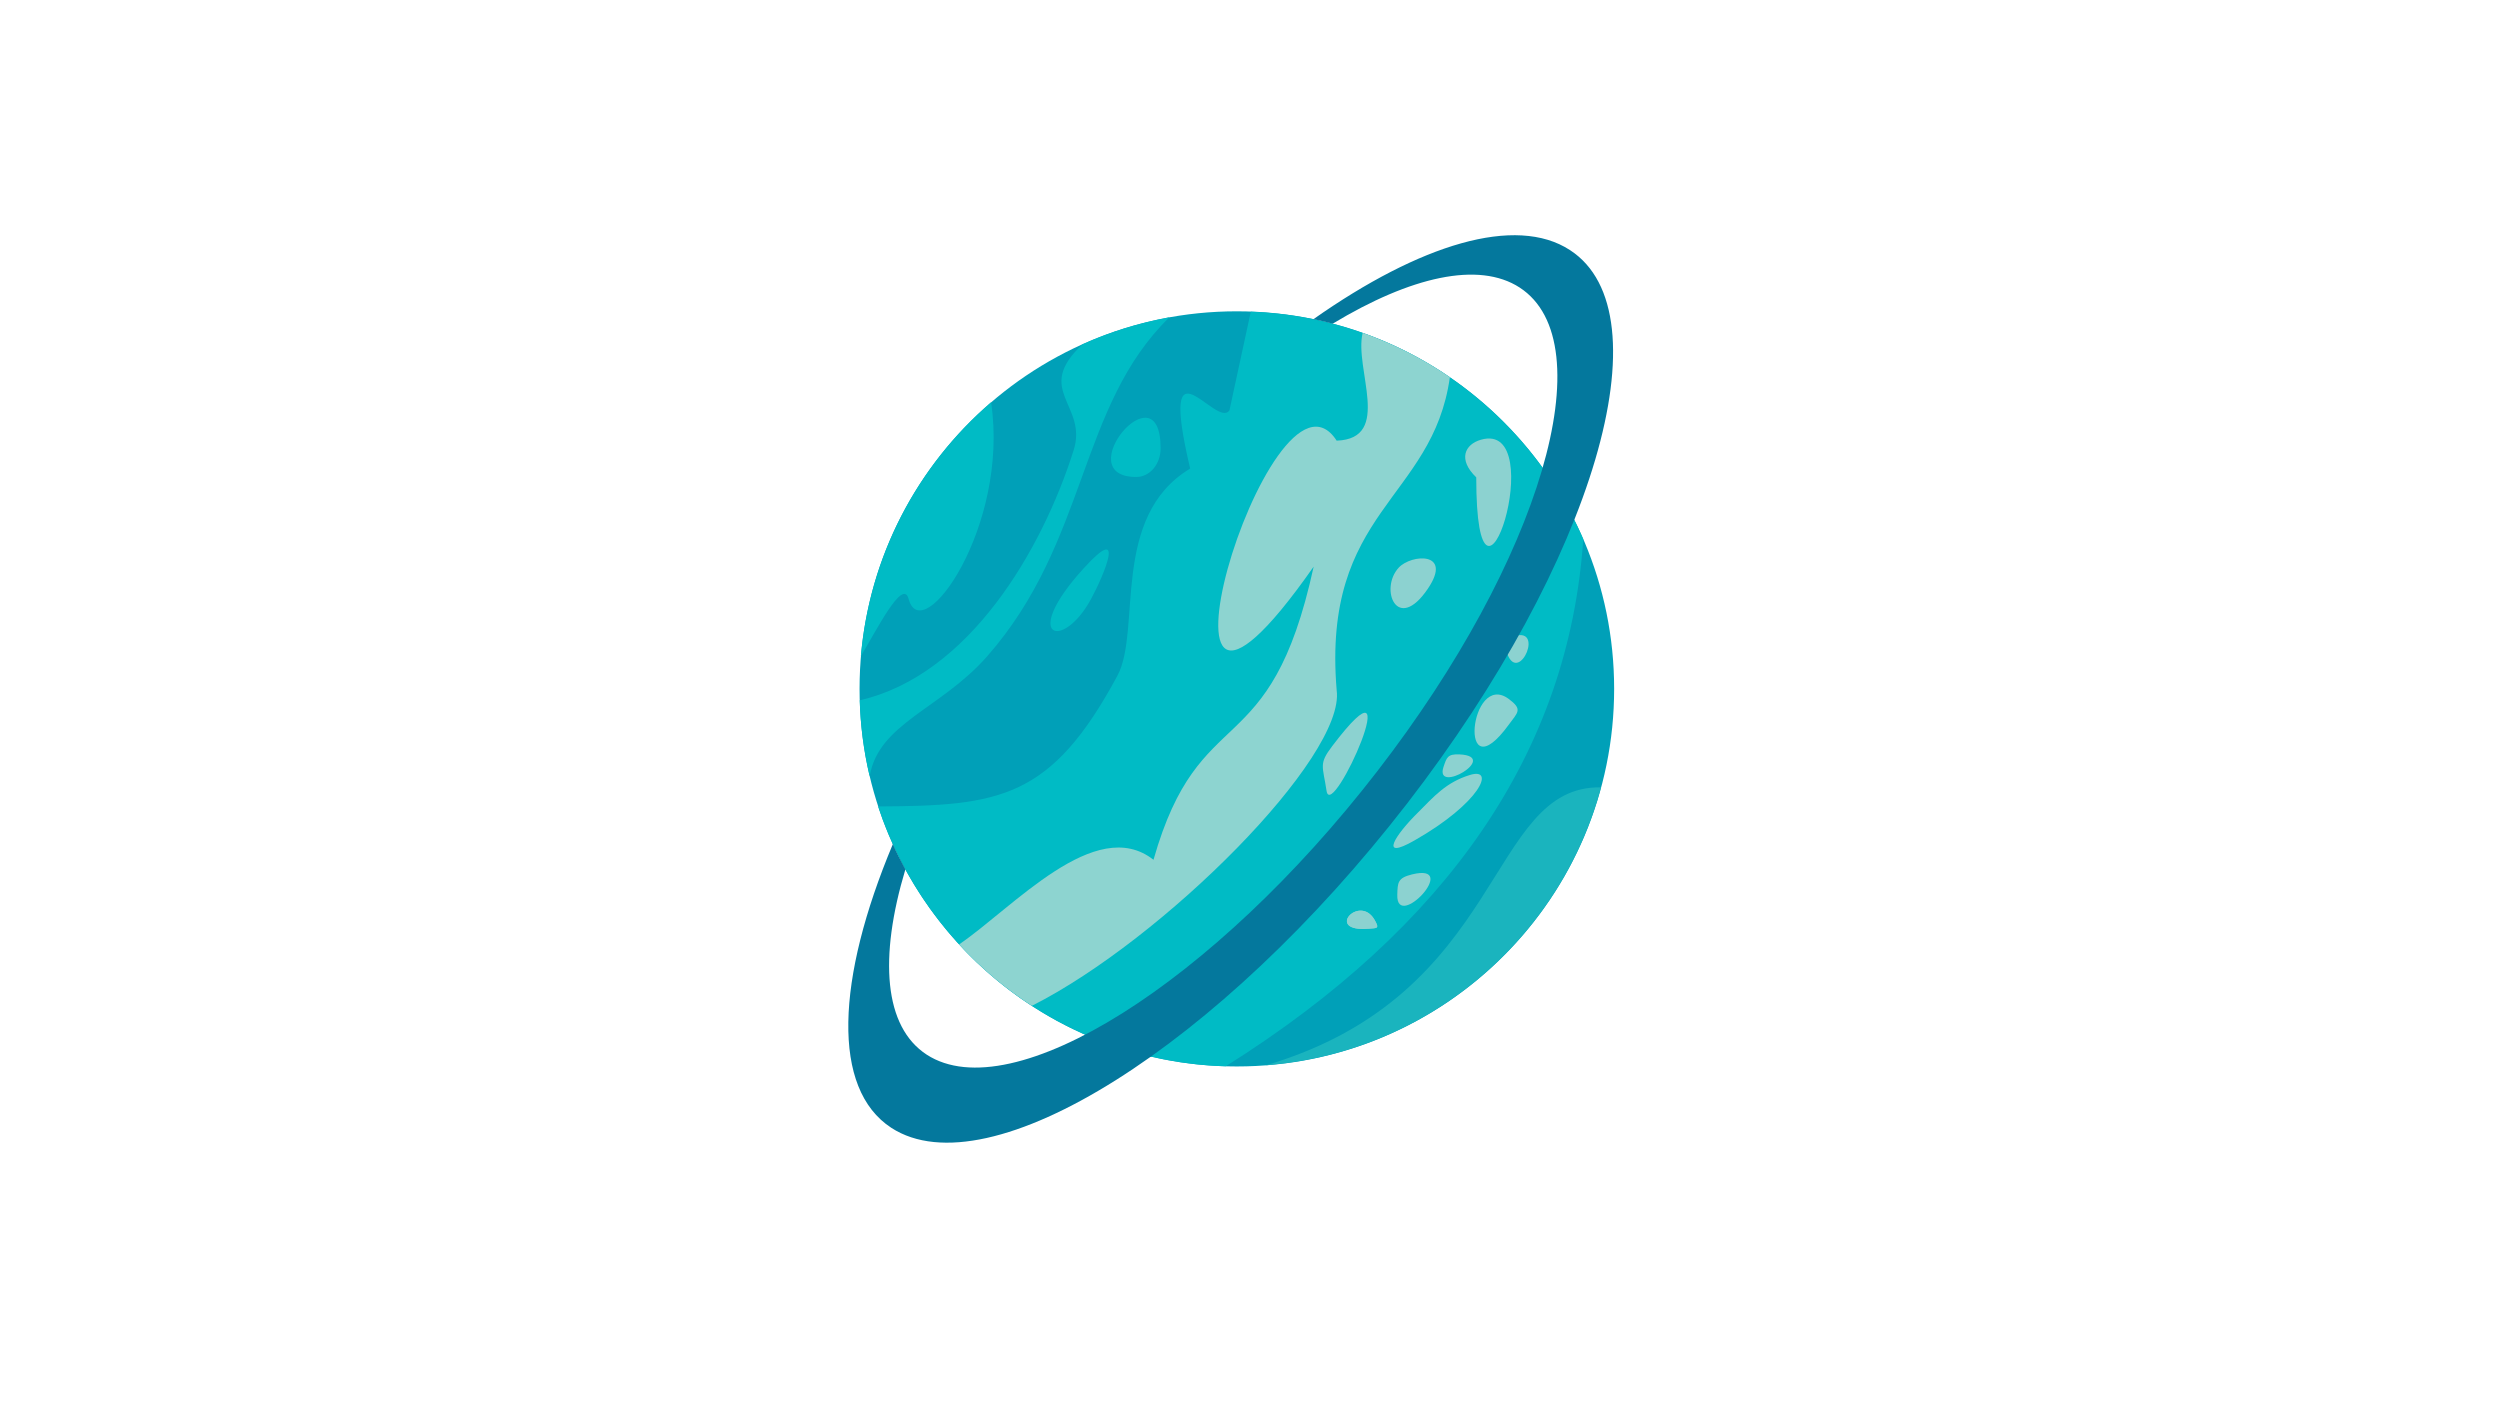
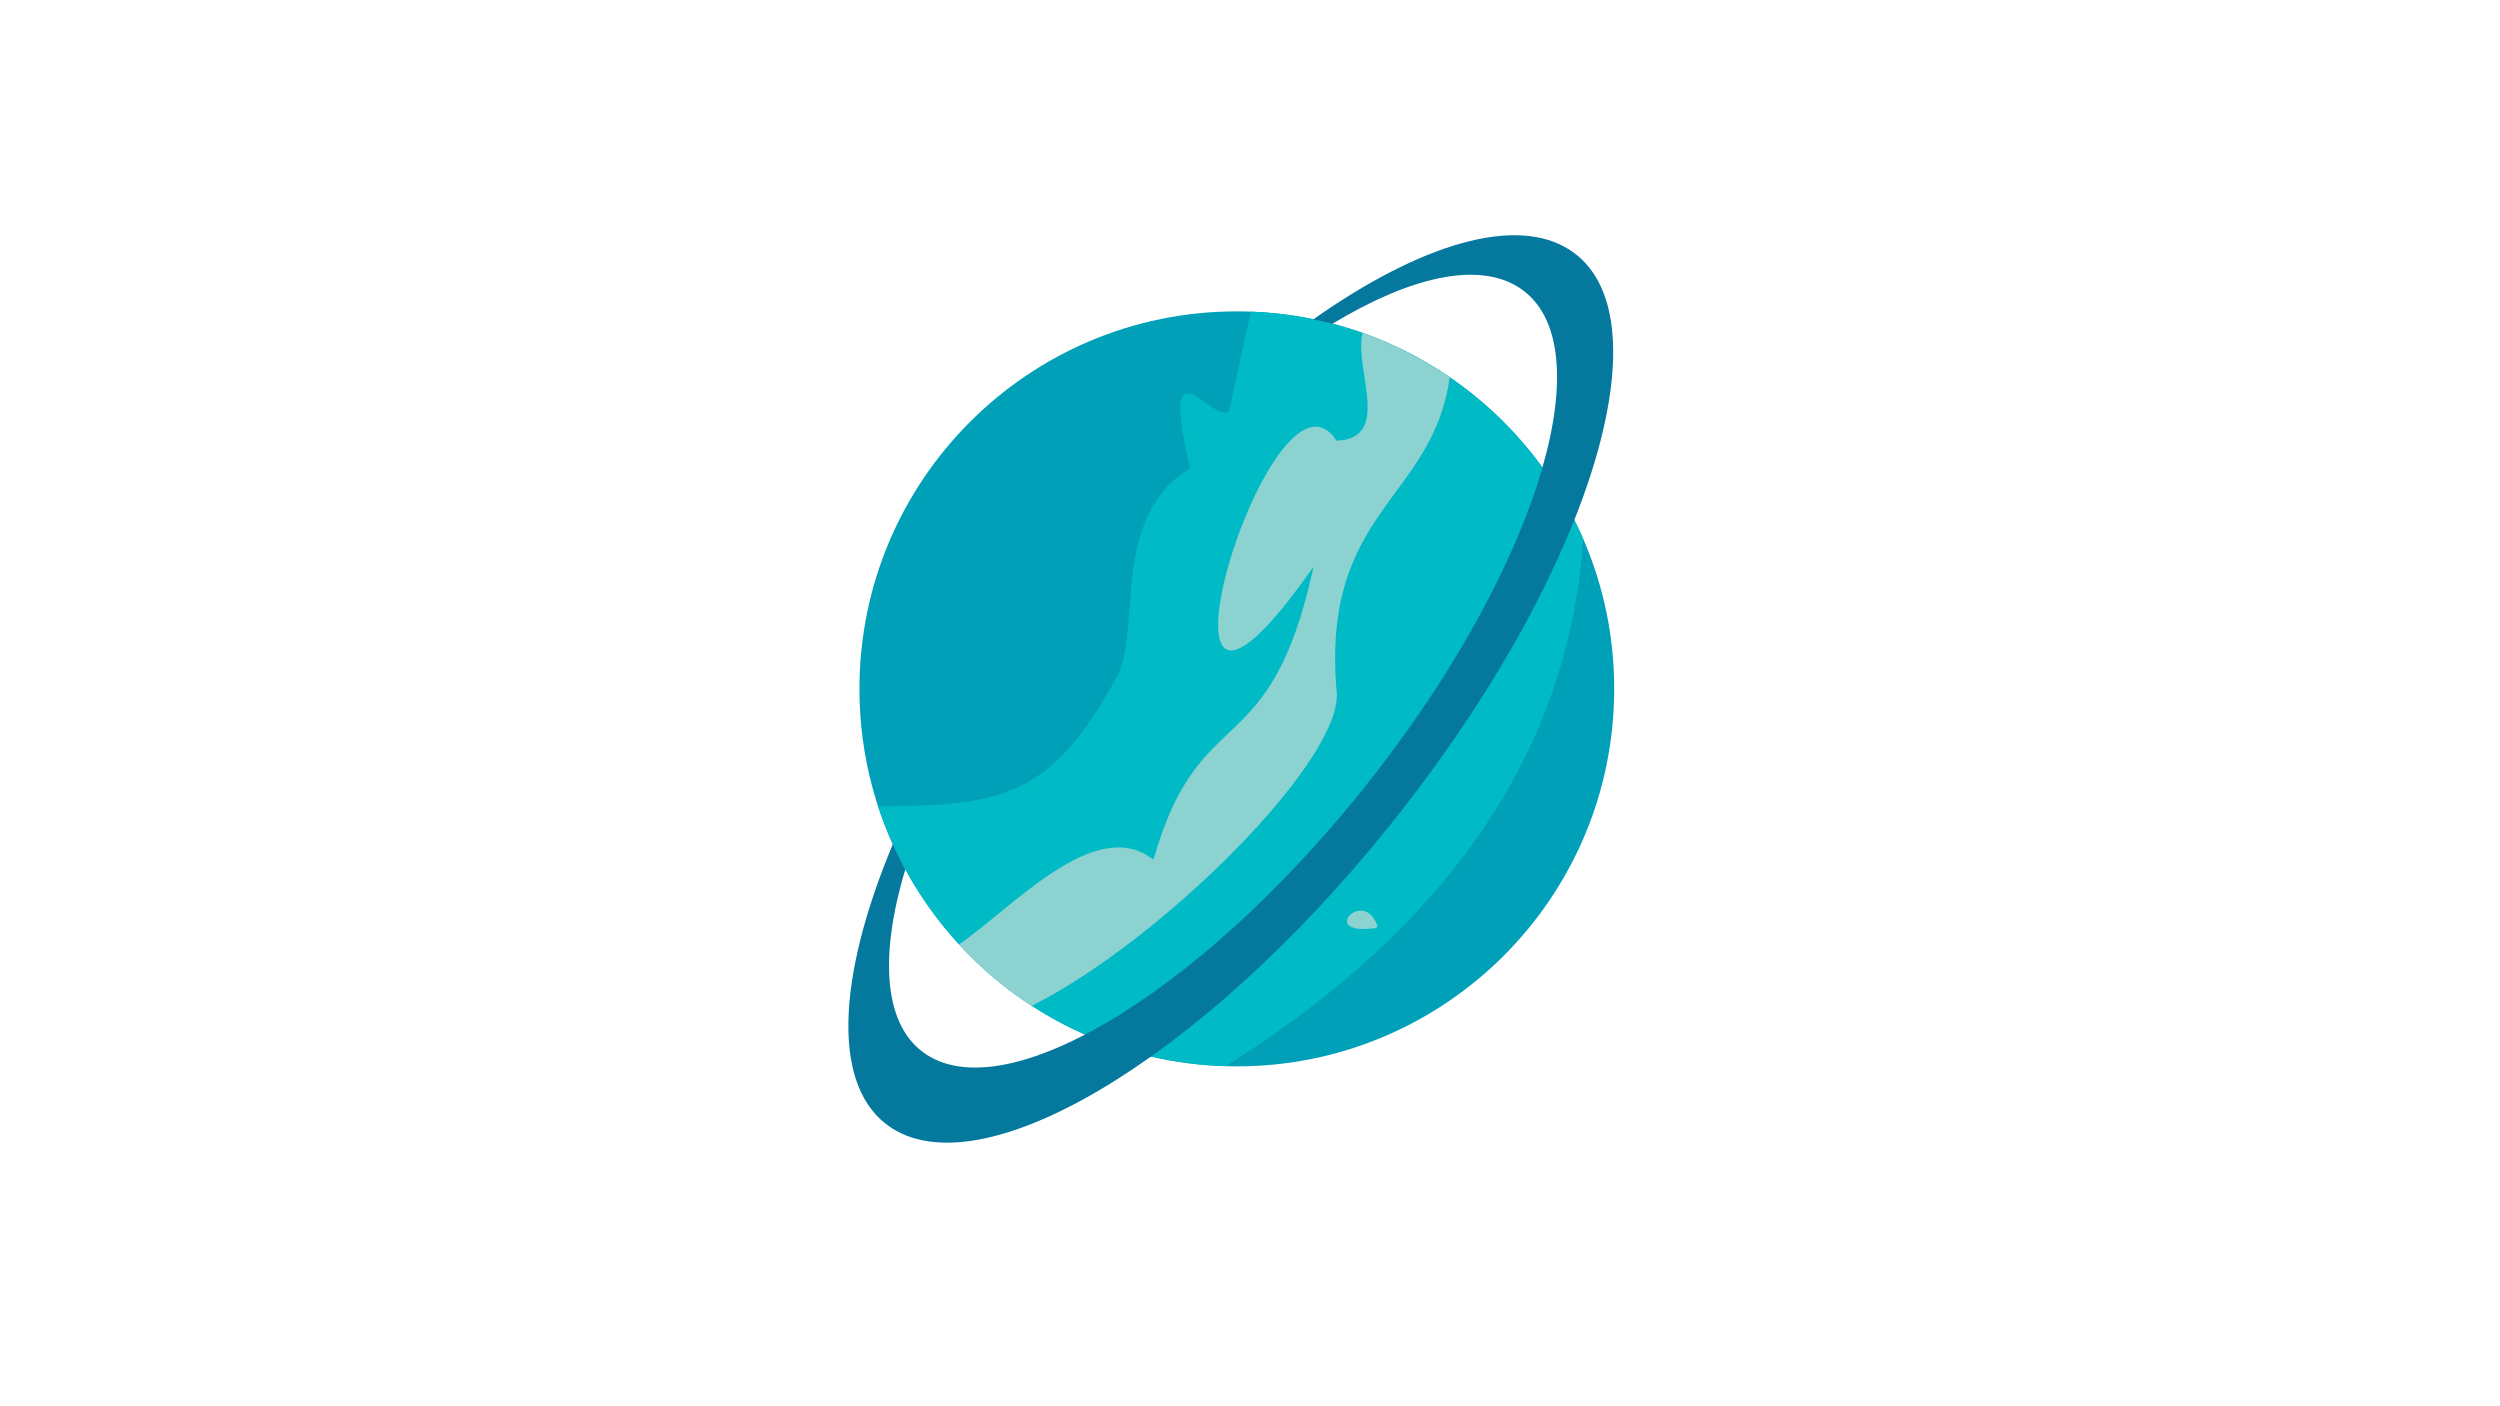
- <svg xmlns="http://www.w3.org/2000/svg" width="1366" zoomAndPan="magnify" viewBox="0 0 1024.5 576" height="768" preserveAspectRatio="xMidYMid meet" version="1.0">
-   <path fill="#00a0b8" d="M 506.824 127.574 C 592.238 127.574 661.477 196.844 661.477 282.305 C 661.477 367.762 592.238 437.035 506.824 437.035 C 421.484 437.035 352.246 367.762 352.246 282.305 C 352.246 196.844 421.484 127.574 506.824 127.574 Z M 506.824 127.574 " fill-opacity="1" fill-rule="evenodd" />
-   <path fill="#00bbc5" d="M 512.574 127.727 C 573.684 129.953 625.746 167.695 648.824 220.934 C 642.922 308.078 593.234 379.805 502.301 436.957 C 435.746 435.039 379.695 390.93 359.836 330.48 C 409.828 330.25 430.762 327.336 457.902 276.934 C 467.949 258.293 454.836 211.805 487.73 192.012 C 474.312 135.246 498.465 176.133 503.832 168.156 Z M 512.574 127.727 " fill-opacity="1" fill-rule="evenodd" />
-   <path fill="#8dd4d0" d="M 558.426 136.395 C 571.152 140.922 583.191 147.059 594.156 154.578 C 587.102 204.898 541.633 209.121 547.766 282.84 C 551.523 310.074 476.691 385.023 422.863 412.18 C 411.824 405.043 401.855 396.605 393.039 387.016 C 414.965 372.133 448.934 333.625 472.703 352.344 C 491.719 285.449 520.395 314.754 538.336 232.211 C 458.977 345.59 520.547 138.543 547.766 180.582 C 570.848 179.738 554.82 151.125 558.426 136.395 Z M 558.426 136.395 " fill-opacity="1" fill-rule="evenodd" />
-   <path fill="#00bbc5" d="M 356.387 318.129 C 354.012 308.078 352.629 297.645 352.324 286.984 C 397.18 276.703 427.082 225.305 439.961 184.57 C 445.941 165.852 423.324 159.945 443.645 141.074 C 454.836 136.012 466.797 132.328 479.219 130.027 C 441.801 166.469 445.941 221.855 404.539 268.957 C 385.445 290.664 360.066 296.344 356.387 318.129 Z M 356.387 318.129 " fill-opacity="1" fill-rule="evenodd" />
-   <path fill="#00bbc5" d="M 352.781 268.879 C 356.387 227.379 376.32 190.477 406.148 164.855 C 413.738 215.715 377.855 266.039 372.336 245.406 C 369.957 236.582 358.84 258.984 352.781 268.879 Z M 352.781 268.879 " fill-opacity="1" fill-rule="evenodd" />
-   <path fill="#1ab4be" d="M 656.109 322.656 C 640.16 382.031 589.707 427.215 527.68 435.574 L 518.707 436.574 C 617.465 407.5 609.184 321.812 656.109 322.656 Z M 656.109 322.656 " fill-opacity="1" fill-rule="evenodd" />
-   <path fill="#00bbc5" d="M 444.027 232.977 C 418.035 261.516 435.363 266.961 447.016 245.637 C 452.309 235.969 461.891 213.262 444.027 232.977 Z M 444.027 232.977 " fill-opacity="1" fill-rule="evenodd" />
-   <path fill="#00bbc5" d="M 465.648 195.465 C 471.168 195.465 475.617 190.25 475.617 183.727 C 475.617 149.82 437.508 195.465 465.648 195.465 Z M 465.648 195.465 " fill-opacity="1" fill-rule="evenodd" />
-   <path fill="#8cd2d0" d="M 606.883 180.199 C 600.211 182.117 597.375 188.332 604.965 195.617 C 604.965 270.184 635.867 171.914 606.883 180.199 Z M 606.883 180.199 " fill-opacity="1" fill-rule="evenodd" />
-   <path fill="#8cd2d0" d="M 573.223 232.594 C 565.094 241.34 572.609 259.828 585.184 241.184 C 595.457 225.918 578.359 227.07 573.223 232.594 Z M 573.223 232.594 " fill-opacity="1" fill-rule="evenodd" />
-   <path fill="#8cd2d0" d="M 543.625 324.113 C 545.695 337.383 578.898 262.359 545.926 305.777 C 540.328 313.141 542.094 313.832 543.625 324.113 Z M 543.625 324.113 " fill-opacity="1" fill-rule="evenodd" />
-   <path fill="#8cd2d0" d="M 618.309 286.445 C 602.207 274.48 597.145 326.031 618.309 296.957 C 622.066 291.816 624.059 290.742 618.309 286.445 Z M 618.309 286.445 " fill-opacity="1" fill-rule="evenodd" />
-   <path fill="#8cd2d0" d="M 602.359 317.59 C 592.547 320.582 587.484 326.566 581.121 332.934 C 571.918 341.984 564.637 353.031 579.742 344.363 C 606.652 329.023 613.016 314.293 602.359 317.59 Z M 602.359 317.59 " fill-opacity="1" fill-rule="evenodd" />
-   <path fill="#8cd2d0" d="M 563.254 376.891 C 557.043 366.227 542.629 382.105 560.879 380.574 C 564.176 380.266 565.555 380.805 563.254 376.891 Z M 563.254 376.891 " fill-opacity="1" fill-rule="evenodd" />
-   <path fill="#8cd2d0" d="M 563.254 376.891 C 557.043 366.227 542.629 382.105 560.879 380.574 C 564.176 380.266 565.555 380.805 563.254 376.891 Z M 563.254 376.891 " fill-opacity="1" fill-rule="evenodd" />
-   <path fill="#8cd2d0" d="M 572.609 366.688 C 572.148 381.875 598.832 353.418 578.668 358.324 C 572.688 359.785 572.762 361.703 572.609 366.688 Z M 572.609 366.688 " fill-opacity="1" fill-rule="evenodd" />
-   <path fill="#8cd2d0" d="M 591.547 314.293 C 587.715 325.875 614.855 309.996 598.141 309.152 C 593.16 308.922 592.852 310.457 591.547 314.293 Z M 591.547 314.293 " fill-opacity="1" fill-rule="evenodd" />
-   <path fill="#8cd2d0" d="M 617.77 268.188 C 622.68 280.461 633.488 255.609 619.535 261.055 C 615.395 262.664 616.16 264.199 617.77 268.188 Z M 617.77 268.188 " fill-opacity="1" fill-rule="evenodd" />
-   <path fill="#04789d" d="M 538.258 130.797 C 581.887 100.109 621.145 87.988 643.379 102.488 C 683.25 128.418 653.348 229.984 576.598 329.328 C 499.77 428.672 405.23 488.125 365.281 462.195 C 340.668 446.164 342.66 401.285 365.895 345.898 C 367.43 349.426 369.191 352.879 371.031 356.254 C 360.145 392.539 362.215 420.77 379.773 432.199 C 414.66 454.832 497.316 402.895 564.406 316.059 C 631.496 229.297 657.641 140.539 622.754 117.832 C 605.965 106.938 578.055 113.383 546.156 132.637 C 543.551 131.945 540.941 131.332 538.258 130.797 Z M 538.258 130.797 " fill-opacity="1" fill-rule="evenodd" />
+ <svg xmlns="http://www.w3.org/2000/svg" viewBox="0 0 1024.5 576">
+   <defs>
+     <style>
+       .base-circle{fill:#00a0b8}
+       .detail-light{fill:#00bbc5}
+       .detail-med{fill:#8cd2d0}
+       .detail-dark{fill:#04789d}
+       .path{fill-opacity:1;fill-rule:evenodd}
+     </style>
+   </defs>
+   <path id="base" class="base-circle path" d="M506.8 127.6c85.4 0 154.7 69.2 154.7 154.7 0 85.5-69.3 154.7-154.7 154.7-85.3 0-154.6-69.2-154.6-154.7 0-85.5 69.3-154.7 154.6-154.7z" />
+   <g id="surface-features">
+     <path class="detail-light path" d="M512.6 127.7c61.1 2.3 113.2 40 136.2 93.2-5.9 87.2-55.6 158.9-146.5 216-66.6-1.9-122.6-46-142.5-106.5 50-0.2 71-3.1 98.1-53.5 10-18.7-3.1-65.1 29.8-85 -13.4-56.7 10.7-15.9 16.1-23.8z" />
+     <path class="detail-med path" d="M558.4 136.4c12.7 4.5 24.8 10.7 35.7 18.2-7 50.3-52.5 54.5-46.4 128.3 3.8 27.2-71 102.2-124.9 129.3a142 142 0 0 1-29.8-25.2c21.9-14.9 55.9-53.4 79.7-34.7 19-66.9 47.7-37.6 65.6-120.1-79.4 113.4-17.8-93.7 9.4-51.6 23.1-0.9 7-29.5 10.7-44.2z" />
+   </g>
+   <path id="ring" class="detail-dark path" d="M538.3 130.8c43.6-30.7 82.9-42.8 105.1-28.3 39.9 25.9 10 127.5-66.8 226.8-76.8 99.4-171.4 158.8-211.3 132.9-24.6-16-22.6-60.9 0.6-116.3 1.5 3.5 3.3 7 5.1 10.4-10.9 36.2-8.8 64.5 8.7 75.9 34.9 22.6 117.5-29.3 184.6-116.1 67.1-86.8 93.2-175.5 58.3-198.2-16.8-10.9-44.7-4.5-76.6 14.8-2.6-0.7-5.2-1.3-7.9-1.8z" />
+   <path class="detail-med path" d="M563.3 376.9c-6.2-10.7-20.6 5.2-2.4 3.7 3.3-0.3 4.7 0.2 2.4-3.7z" />
</svg>
